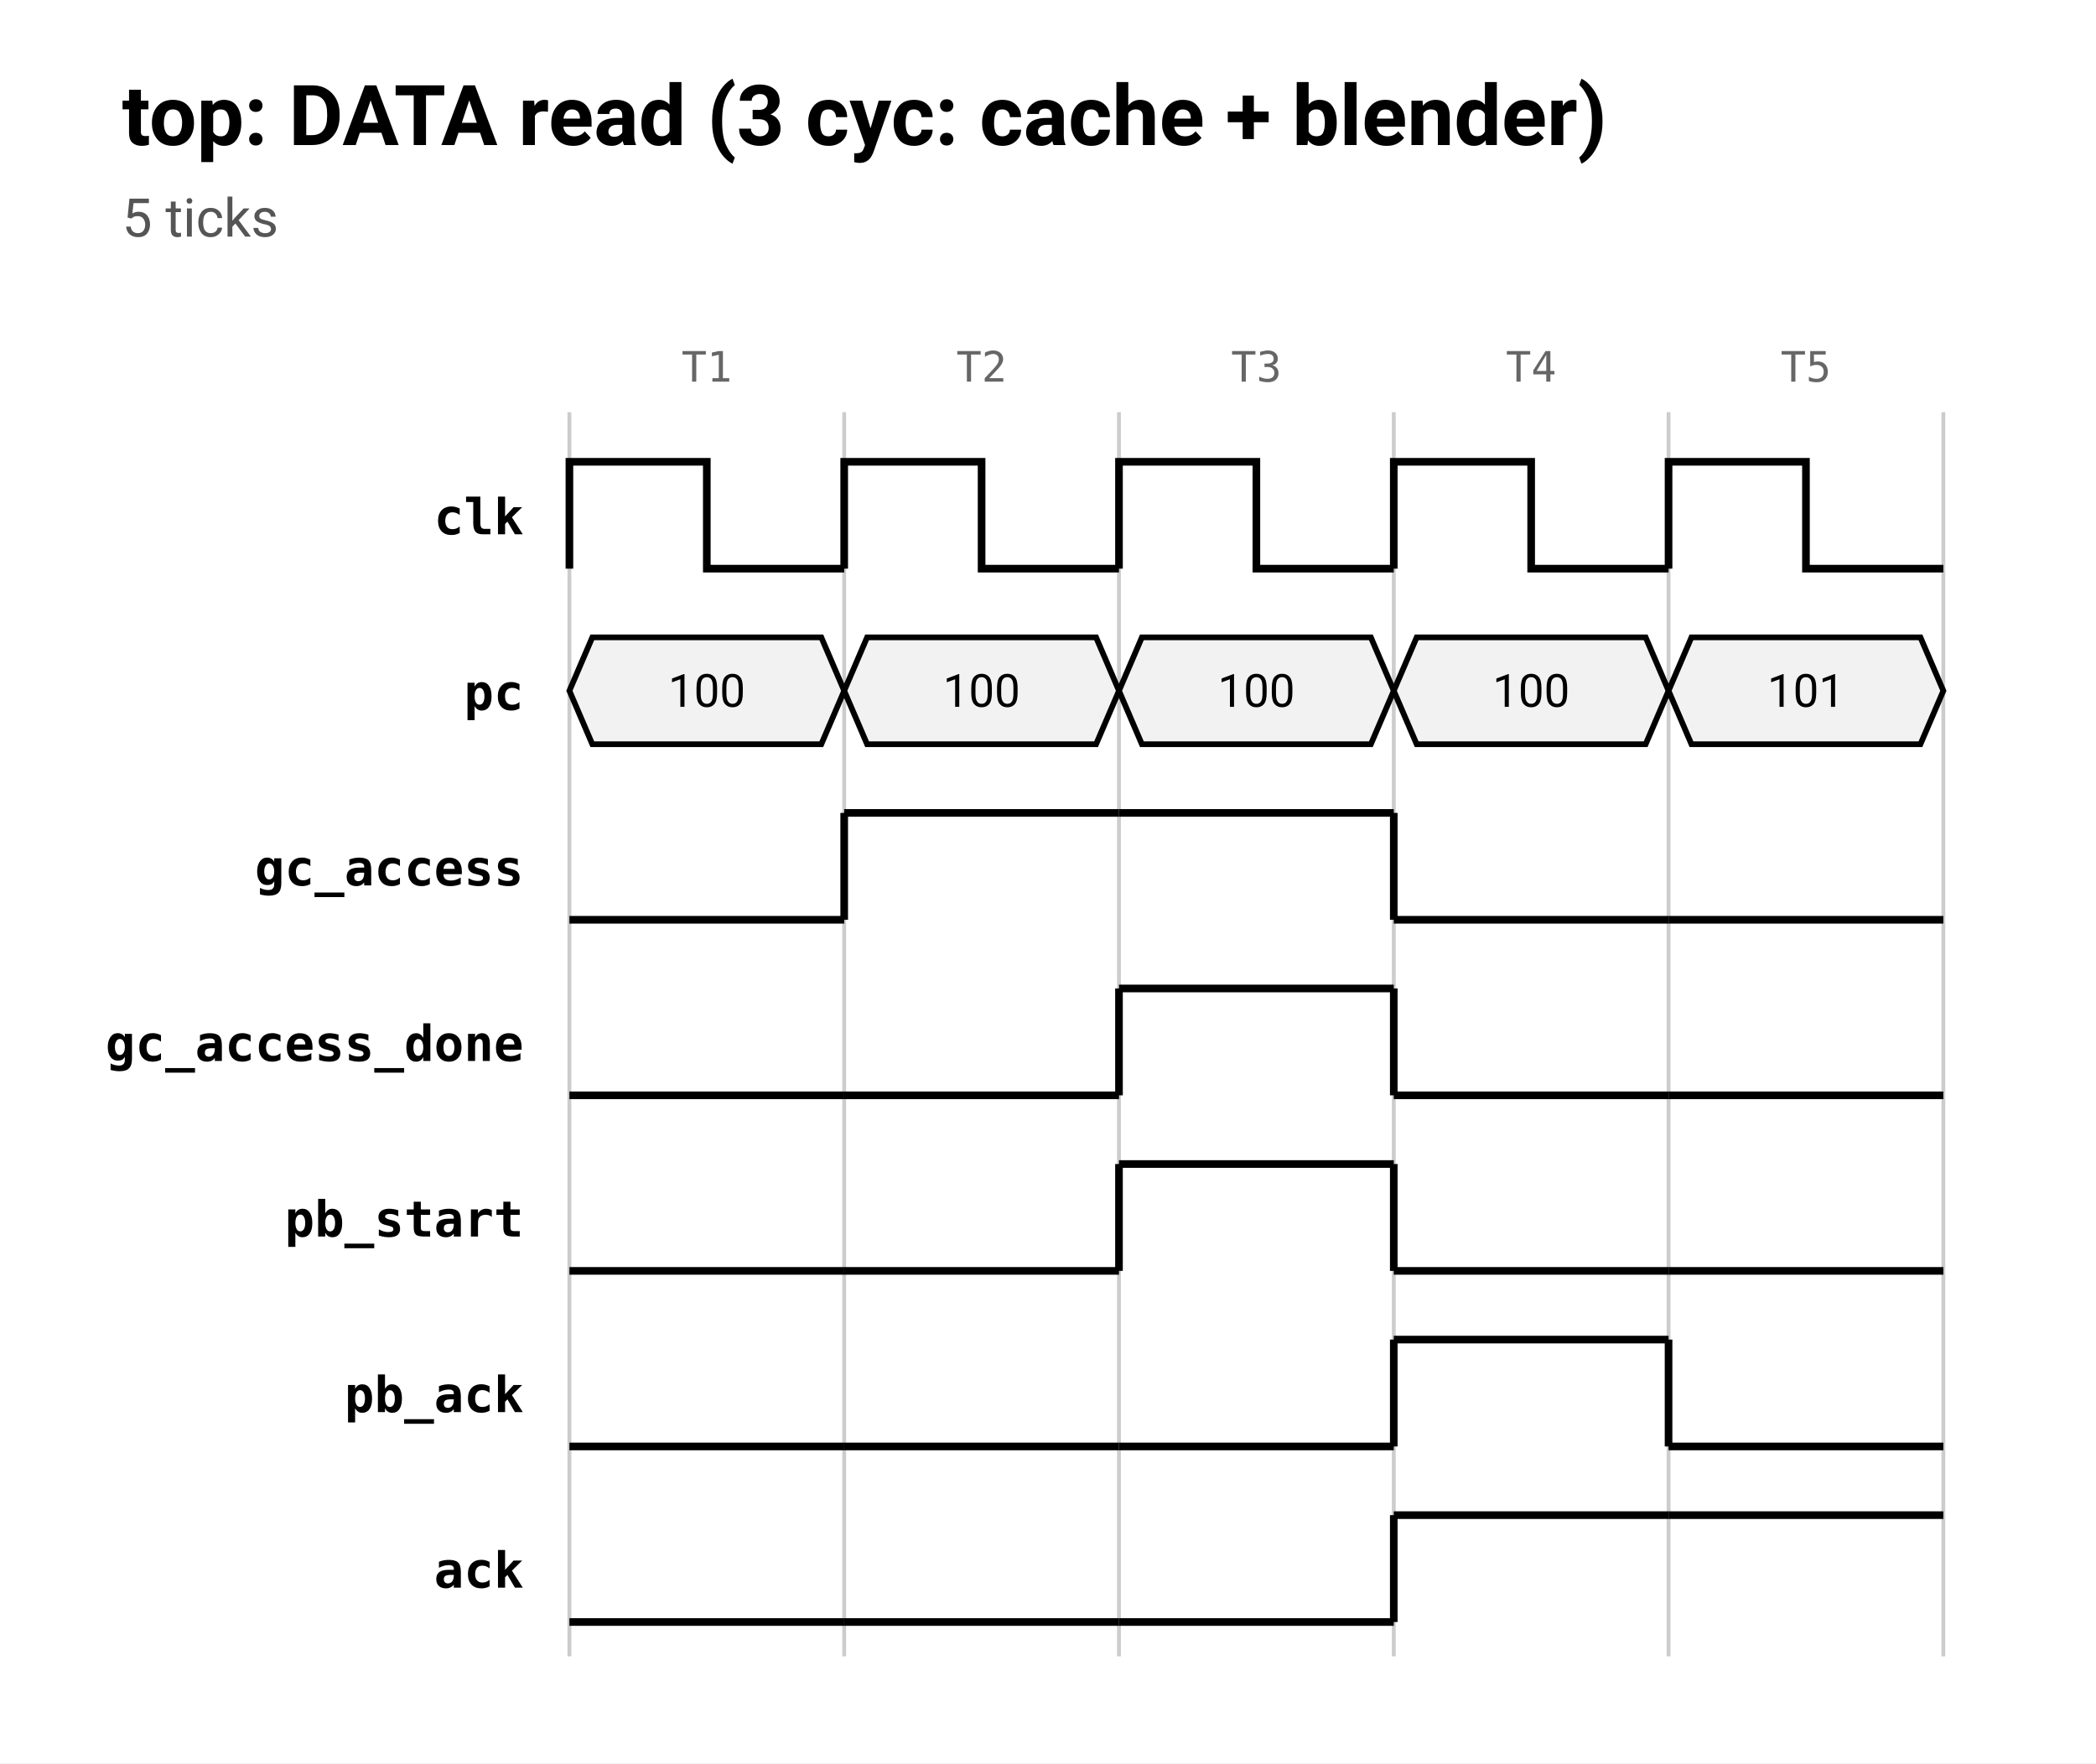
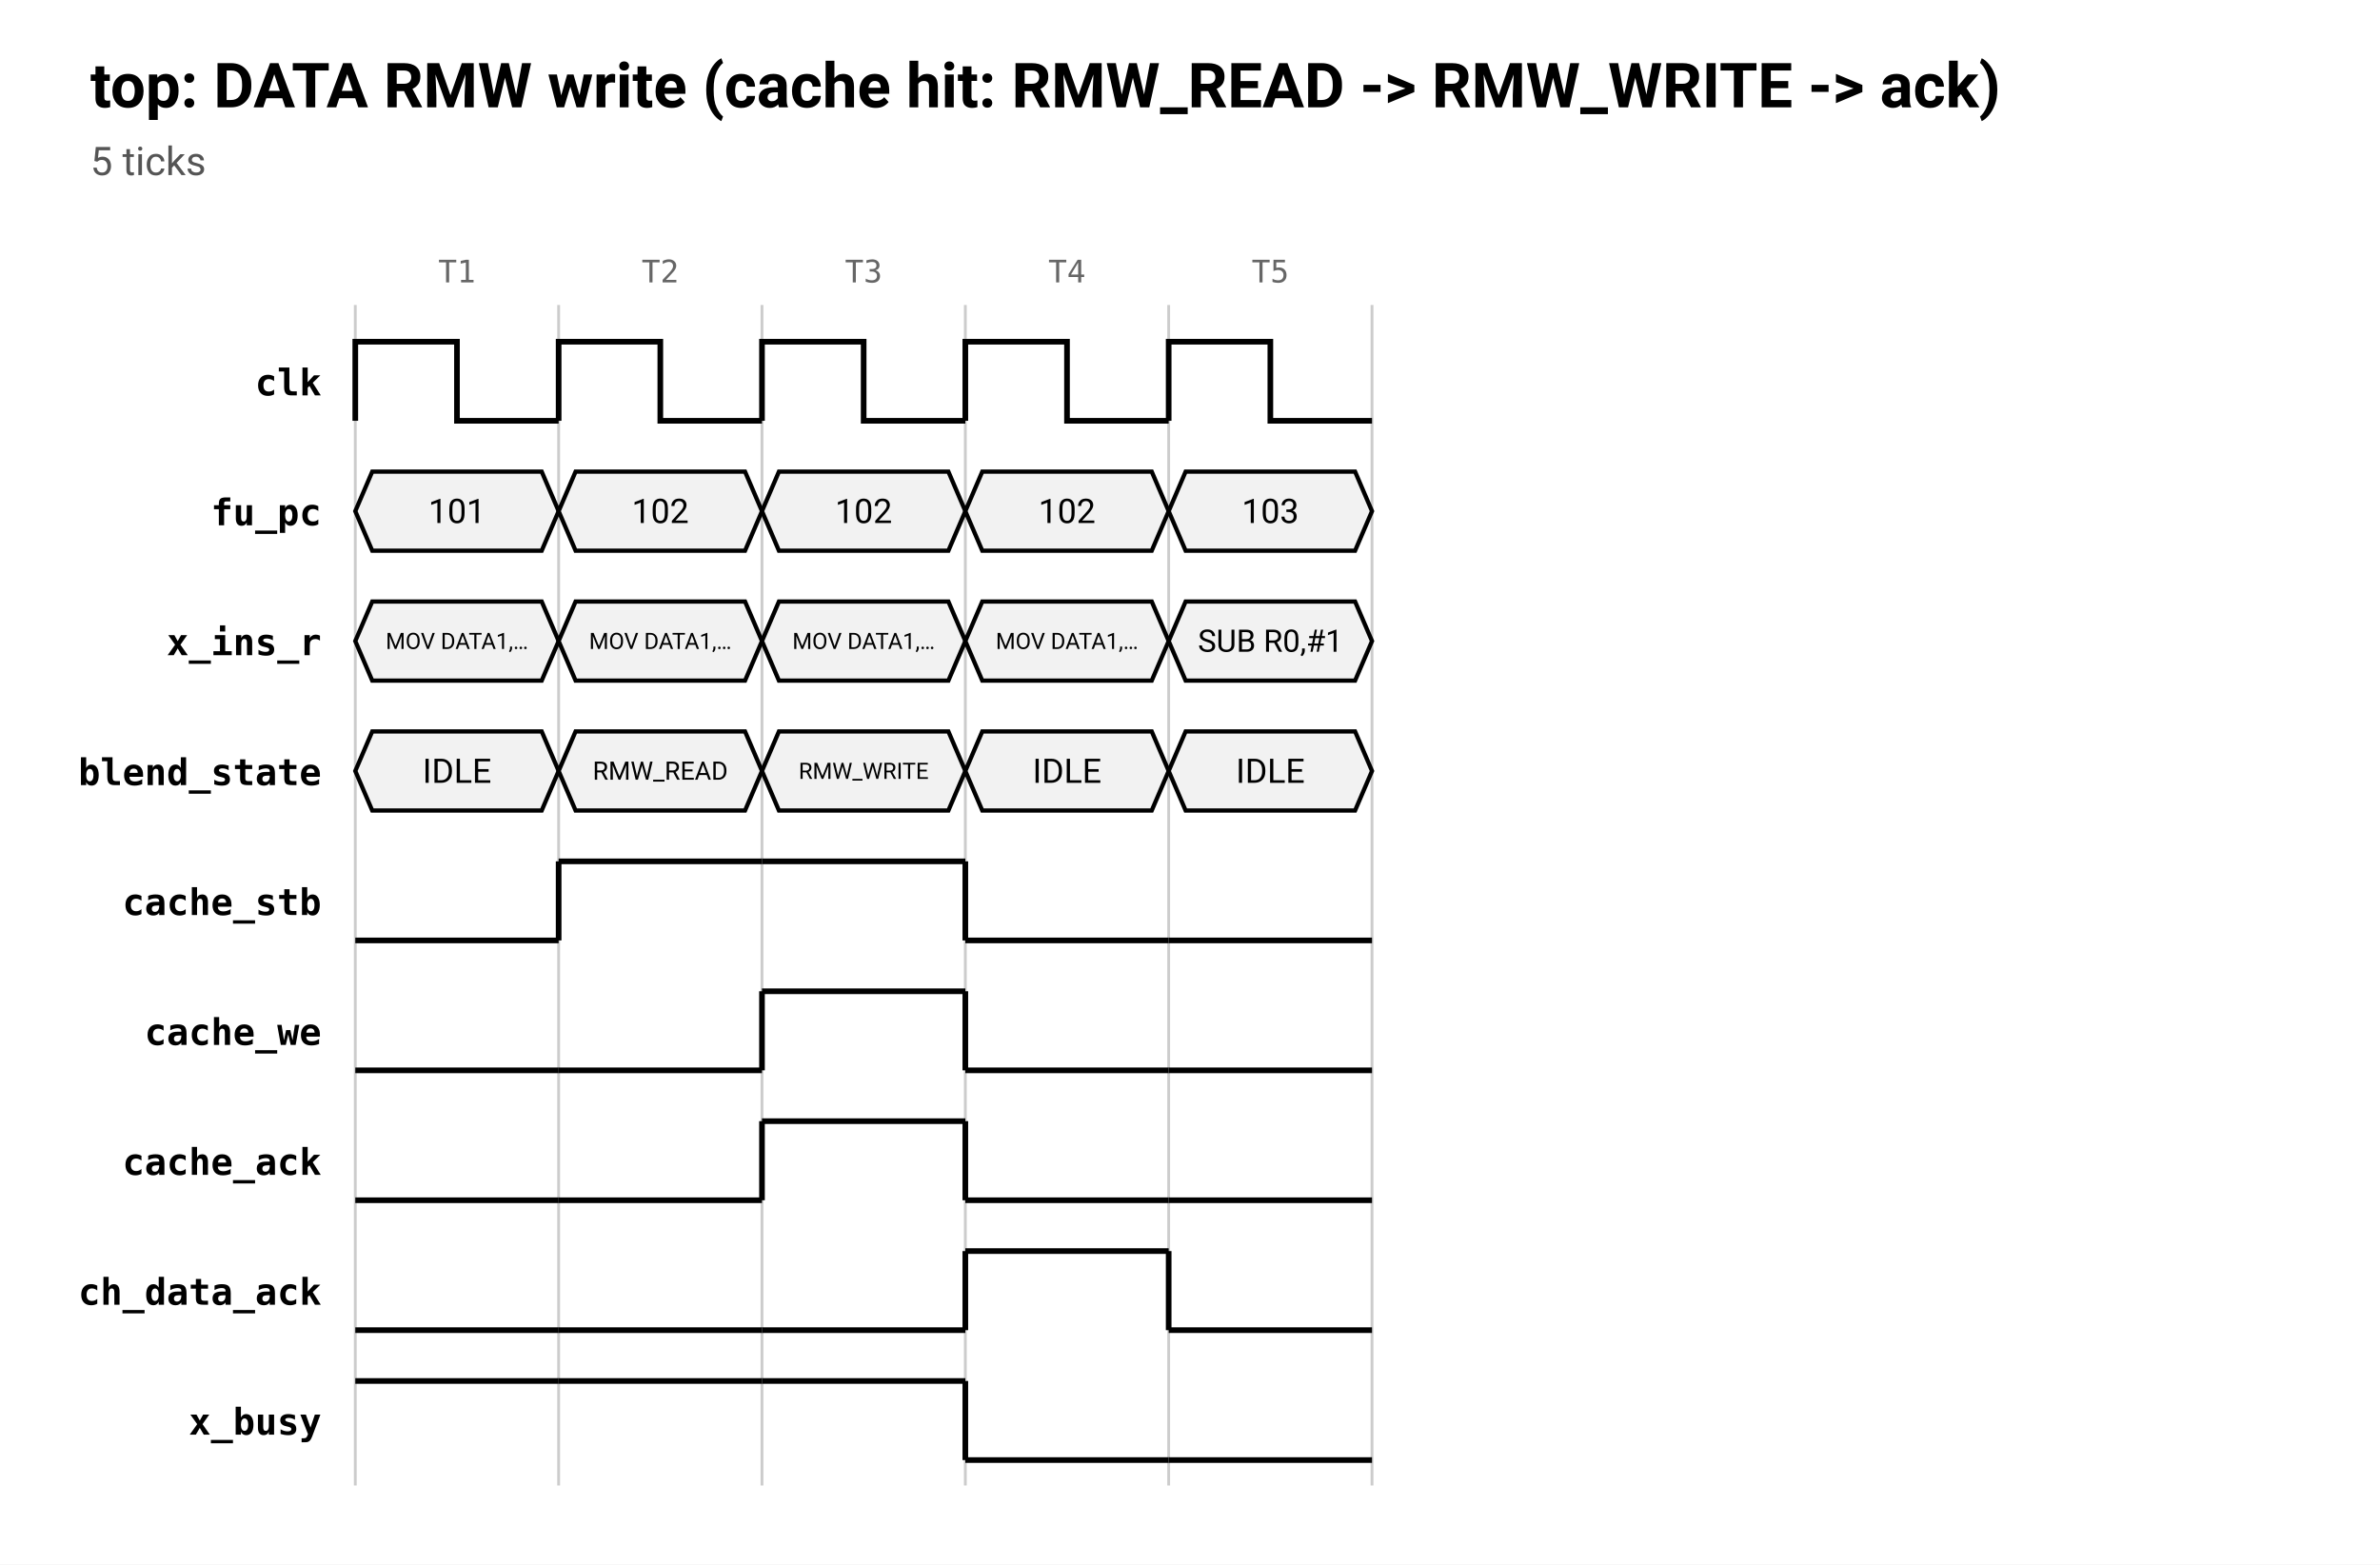
- <svg xmlns="http://www.w3.org/2000/svg" width="549.2" height="462" viewBox="0 0 549.2 462">
+ <svg xmlns="http://www.w3.org/2000/svg" width="842.7" height="554" viewBox="0 0 842.7 554">
  <defs>
    <pattern id="hatch" width="6" height="6" patternUnits="userSpaceOnUse" patternTransform="rotate(45)">
      <rect width="6" height="6" fill="#FFFFFF" />
      <line x1="0" y1="0" x2="0" y2="6" stroke="#B0B0B0" stroke-width="2" />
    </pattern>
    <pattern id="xpat" width="8" height="8" patternUnits="userSpaceOnUse">
      <rect width="8" height="8" fill="#FFFFFF" />
      <path d="M0 0L8 8M8 0L0 8" stroke="#C07070" stroke-width="1" />
    </pattern>
    <marker id="arr" viewBox="0 0 10 10" refX="9" refY="5" markerWidth="8" markerHeight="8" orient="auto">
      <path d="M0 0L10 5L0 10z" fill="#000000" />
    </marker>
  </defs>
  <style>text{font-family:-apple-system,BlinkMacSystemFont,"Segoe UI",Roboto,Helvetica,Arial,sans-serif}.m{font-family:ui-monospace,Menlo,Consolas,"DejaVu Sans Mono",monospace}</style>
-   <rect width="549.2" height="462" fill="#FFFFFF" />
-   <text x="32" y="38" font-size="22" font-weight="700" fill="#000000">top: DATA read (3 cyc: cache + blender)</text>
+   <rect width="842.7" height="554" fill="#FFFFFF" />
+   <text x="32" y="38" font-size="22" font-weight="700" fill="#000000">top: DATA RMW write (cache hit: RMW_READ -&gt; RMW_WRITE -&gt; ack)</text>
  <text x="32" y="62" font-size="14" fill="#555555">5 ticks</text>
-   <line x1="149.2" y1="108" x2="149.2" y2="434" stroke="#CCCCCC" stroke-width="1" />
-   <text x="185.2" y="100" font-size="11" text-anchor="middle" fill="#666666" class="m">T1</text>
-   <line x1="221.2" y1="108" x2="221.2" y2="434" stroke="#CCCCCC" stroke-width="1" />
-   <text x="257.2" y="100" font-size="11" text-anchor="middle" fill="#666666" class="m">T2</text>
-   <line x1="293.2" y1="108" x2="293.2" y2="434" stroke="#CCCCCC" stroke-width="1" />
-   <text x="329.2" y="100" font-size="11" text-anchor="middle" fill="#666666" class="m">T3</text>
-   <line x1="365.2" y1="108" x2="365.2" y2="434" stroke="#CCCCCC" stroke-width="1" />
-   <text x="401.2" y="100" font-size="11" text-anchor="middle" fill="#666666" class="m">T4</text>
-   <line x1="437.2" y1="108" x2="437.2" y2="434" stroke="#CCCCCC" stroke-width="1" />
-   <text x="473.2" y="100" font-size="11" text-anchor="middle" fill="#666666" class="m">T5</text>
-   <line x1="509.2" y1="108" x2="509.2" y2="434" stroke="#CCCCCC" stroke-width="1" />
-   <text x="137.2" y="140" font-size="13" text-anchor="end" fill="#000000" font-weight="700" class="m">clk</text>
-   <path d="M149.2 149 L149.2 121 L185.2 121 L185.2 149 L221.2 149 M221.2 149 L221.2 121 L257.2 121 L257.2 149 L293.2 149 M293.2 149 L293.2 121 L329.2 121 L329.2 149 L365.2 149 M365.2 149 L365.2 121 L401.2 121 L401.2 149 L437.2 149 M437.2 149 L437.2 121 L473.2 121 L473.2 149 L509.2 149" fill="none" stroke="#000000" stroke-width="2" />
-   <text x="137.2" y="186" font-size="13" text-anchor="end" fill="#000000" font-weight="700" class="m">pc</text>
-   <polygon points="155.2,167 215.2,167 221.2,181 215.2,195 155.2,195 149.2,181" fill="#F2F2F2" stroke="#000000" stroke-width="1.5" />
-   <text x="185.2" y="185.2" font-size="12" text-anchor="middle" fill="#000000">100</text>
-   <polygon points="227.2,167 287.2,167 293.2,181 287.2,195 227.2,195 221.2,181" fill="#F2F2F2" stroke="#000000" stroke-width="1.5" />
-   <text x="257.2" y="185.2" font-size="12" text-anchor="middle" fill="#000000">100</text>
-   <polygon points="299.2,167 359.2,167 365.2,181 359.2,195 299.2,195 293.2,181" fill="#F2F2F2" stroke="#000000" stroke-width="1.5" />
-   <text x="329.2" y="185.2" font-size="12" text-anchor="middle" fill="#000000">100</text>
-   <polygon points="371.2,167 431.2,167 437.2,181 431.2,195 371.2,195 365.2,181" fill="#F2F2F2" stroke="#000000" stroke-width="1.5" />
-   <text x="401.2" y="185.2" font-size="12" text-anchor="middle" fill="#000000">100</text>
-   <polygon points="443.2,167 503.2,167 509.2,181 503.2,195 443.2,195 437.2,181" fill="#F2F2F2" stroke="#000000" stroke-width="1.5" />
-   <text x="473.2" y="185.2" font-size="12" text-anchor="middle" fill="#000000">101</text>
-   <text x="137.2" y="232" font-size="13" text-anchor="end" fill="#000000" font-weight="700" class="m">gc_access</text>
-   <line x1="149.2" y1="241" x2="221.2" y2="241" stroke="#000000" stroke-width="2" />
-   <line x1="221.2" y1="213" x2="293.2" y2="213" stroke="#000000" stroke-width="2" />
-   <line x1="221.2" y1="213" x2="221.2" y2="241" stroke="#000000" stroke-width="2" />
-   <line x1="293.2" y1="213" x2="365.2" y2="213" stroke="#000000" stroke-width="2" />
-   <line x1="365.2" y1="241" x2="437.2" y2="241" stroke="#000000" stroke-width="2" />
-   <line x1="365.2" y1="213" x2="365.2" y2="241" stroke="#000000" stroke-width="2" />
-   <line x1="437.2" y1="241" x2="509.2" y2="241" stroke="#000000" stroke-width="2" />
-   <text x="137.2" y="278" font-size="13" text-anchor="end" fill="#000000" font-weight="700" class="m">gc_access_done</text>
-   <line x1="149.2" y1="287" x2="221.2" y2="287" stroke="#000000" stroke-width="2" />
-   <line x1="221.2" y1="287" x2="293.2" y2="287" stroke="#000000" stroke-width="2" />
-   <line x1="293.2" y1="259" x2="365.2" y2="259" stroke="#000000" stroke-width="2" />
-   <line x1="293.2" y1="259" x2="293.2" y2="287" stroke="#000000" stroke-width="2" />
-   <line x1="365.2" y1="287" x2="437.2" y2="287" stroke="#000000" stroke-width="2" />
-   <line x1="365.2" y1="259" x2="365.2" y2="287" stroke="#000000" stroke-width="2" />
-   <line x1="437.2" y1="287" x2="509.2" y2="287" stroke="#000000" stroke-width="2" />
-   <text x="137.2" y="324" font-size="13" text-anchor="end" fill="#000000" font-weight="700" class="m">pb_start</text>
-   <line x1="149.2" y1="333" x2="221.2" y2="333" stroke="#000000" stroke-width="2" />
-   <line x1="221.2" y1="333" x2="293.2" y2="333" stroke="#000000" stroke-width="2" />
-   <line x1="293.2" y1="305" x2="365.2" y2="305" stroke="#000000" stroke-width="2" />
-   <line x1="293.2" y1="305" x2="293.2" y2="333" stroke="#000000" stroke-width="2" />
-   <line x1="365.2" y1="333" x2="437.2" y2="333" stroke="#000000" stroke-width="2" />
-   <line x1="365.2" y1="305" x2="365.2" y2="333" stroke="#000000" stroke-width="2" />
-   <line x1="437.2" y1="333" x2="509.2" y2="333" stroke="#000000" stroke-width="2" />
-   <text x="137.2" y="370" font-size="13" text-anchor="end" fill="#000000" font-weight="700" class="m">pb_ack</text>
-   <line x1="149.2" y1="379" x2="221.2" y2="379" stroke="#000000" stroke-width="2" />
-   <line x1="221.2" y1="379" x2="293.2" y2="379" stroke="#000000" stroke-width="2" />
-   <line x1="293.2" y1="379" x2="365.2" y2="379" stroke="#000000" stroke-width="2" />
-   <line x1="365.2" y1="351" x2="437.2" y2="351" stroke="#000000" stroke-width="2" />
-   <line x1="365.2" y1="351" x2="365.2" y2="379" stroke="#000000" stroke-width="2" />
-   <line x1="437.2" y1="379" x2="509.2" y2="379" stroke="#000000" stroke-width="2" />
-   <line x1="437.2" y1="351" x2="437.2" y2="379" stroke="#000000" stroke-width="2" />
-   <text x="137.2" y="416" font-size="13" text-anchor="end" fill="#000000" font-weight="700" class="m">ack</text>
-   <line x1="149.2" y1="425" x2="221.2" y2="425" stroke="#000000" stroke-width="2" />
-   <line x1="221.2" y1="425" x2="293.2" y2="425" stroke="#000000" stroke-width="2" />
-   <line x1="293.2" y1="425" x2="365.2" y2="425" stroke="#000000" stroke-width="2" />
-   <line x1="365.2" y1="397" x2="437.2" y2="397" stroke="#000000" stroke-width="2" />
-   <line x1="365.2" y1="397" x2="365.2" y2="425" stroke="#000000" stroke-width="2" />
-   <line x1="437.2" y1="397" x2="509.2" y2="397" stroke="#000000" stroke-width="2" />
+   <line x1="125.8" y1="108" x2="125.8" y2="526" stroke="#CCCCCC" stroke-width="1" />
+   <text x="161.8" y="100" font-size="11" text-anchor="middle" fill="#666666" class="m">T1</text>
+   <line x1="197.8" y1="108" x2="197.8" y2="526" stroke="#CCCCCC" stroke-width="1" />
+   <text x="233.8" y="100" font-size="11" text-anchor="middle" fill="#666666" class="m">T2</text>
+   <line x1="269.8" y1="108" x2="269.8" y2="526" stroke="#CCCCCC" stroke-width="1" />
+   <text x="305.8" y="100" font-size="11" text-anchor="middle" fill="#666666" class="m">T3</text>
+   <line x1="341.8" y1="108" x2="341.8" y2="526" stroke="#CCCCCC" stroke-width="1" />
+   <text x="377.8" y="100" font-size="11" text-anchor="middle" fill="#666666" class="m">T4</text>
+   <line x1="413.8" y1="108" x2="413.8" y2="526" stroke="#CCCCCC" stroke-width="1" />
+   <text x="449.8" y="100" font-size="11" text-anchor="middle" fill="#666666" class="m">T5</text>
+   <line x1="485.8" y1="108" x2="485.8" y2="526" stroke="#CCCCCC" stroke-width="1" />
+   <text x="113.8" y="140" font-size="13" text-anchor="end" fill="#000000" font-weight="700" class="m">clk</text>
+   <path d="M125.8 149 L125.8 121 L161.8 121 L161.8 149 L197.8 149 M197.8 149 L197.8 121 L233.8 121 L233.8 149 L269.8 149 M269.8 149 L269.8 121 L305.8 121 L305.8 149 L341.8 149 M341.8 149 L341.8 121 L377.8 121 L377.8 149 L413.8 149 M413.8 149 L413.8 121 L449.8 121 L449.8 149 L485.8 149" fill="none" stroke="#000000" stroke-width="2" />
+   <text x="113.8" y="186" font-size="13" text-anchor="end" fill="#000000" font-weight="700" class="m">fu_pc</text>
+   <polygon points="131.8,167 191.8,167 197.8,181 191.8,195 131.8,195 125.8,181" fill="#F2F2F2" stroke="#000000" stroke-width="1.5" />
+   <text x="161.8" y="185.2" font-size="12" text-anchor="middle" fill="#000000">101</text>
+   <polygon points="203.8,167 263.8,167 269.8,181 263.8,195 203.8,195 197.8,181" fill="#F2F2F2" stroke="#000000" stroke-width="1.5" />
+   <text x="233.8" y="185.2" font-size="12" text-anchor="middle" fill="#000000">102</text>
+   <polygon points="275.8,167 335.8,167 341.8,181 335.8,195 275.8,195 269.8,181" fill="#F2F2F2" stroke="#000000" stroke-width="1.5" />
+   <text x="305.8" y="185.2" font-size="12" text-anchor="middle" fill="#000000">102</text>
+   <polygon points="347.8,167 407.8,167 413.8,181 407.8,195 347.8,195 341.8,181" fill="#F2F2F2" stroke="#000000" stroke-width="1.5" />
+   <text x="377.8" y="185.2" font-size="12" text-anchor="middle" fill="#000000">102</text>
+   <polygon points="419.8,167 479.8,167 485.8,181 479.8,195 419.8,195 413.8,181" fill="#F2F2F2" stroke="#000000" stroke-width="1.5" />
+   <text x="449.8" y="185.2" font-size="12" text-anchor="middle" fill="#000000">103</text>
+   <text x="113.8" y="232" font-size="13" text-anchor="end" fill="#000000" font-weight="700" class="m">x_ins_r</text>
+   <polygon points="131.8,213 191.8,213 197.8,227 191.8,241 131.8,241 125.8,227" fill="#F2F2F2" stroke="#000000" stroke-width="1.5" />
+   <text x="161.8" y="229.8" font-size="8" text-anchor="middle" fill="#000000">MOV DATA1,…</text>
+   <polygon points="203.8,213 263.8,213 269.8,227 263.8,241 203.8,241 197.8,227" fill="#F2F2F2" stroke="#000000" stroke-width="1.5" />
+   <text x="233.8" y="229.8" font-size="8" text-anchor="middle" fill="#000000">MOV DATA1,…</text>
+   <polygon points="275.8,213 335.8,213 341.8,227 335.8,241 275.8,241 269.8,227" fill="#F2F2F2" stroke="#000000" stroke-width="1.5" />
+   <text x="305.8" y="229.8" font-size="8" text-anchor="middle" fill="#000000">MOV DATA1,…</text>
+   <polygon points="347.8,213 407.8,213 413.8,227 407.8,241 347.8,241 341.8,227" fill="#F2F2F2" stroke="#000000" stroke-width="1.5" />
+   <text x="377.8" y="229.8" font-size="8" text-anchor="middle" fill="#000000">MOV DATA1,…</text>
+   <polygon points="419.8,213 479.8,213 485.8,227 479.8,241 419.8,241 413.8,227" fill="#F2F2F2" stroke="#000000" stroke-width="1.5" />
+   <text x="449.8" y="230.8" font-size="11" text-anchor="middle" fill="#000000">SUB R0,#1</text>
+   <text x="113.8" y="278" font-size="13" text-anchor="end" fill="#000000" font-weight="700" class="m">blend_state</text>
+   <polygon points="131.8,259 191.8,259 197.8,273 191.8,287 131.8,287 125.8,273" fill="#F2F2F2" stroke="#000000" stroke-width="1.5" />
+   <text x="161.8" y="277.2" font-size="12" text-anchor="middle" fill="#000000">IDLE</text>
+   <polygon points="203.8,259 263.8,259 269.8,273 263.8,287 203.8,287 197.8,273" fill="#F2F2F2" stroke="#000000" stroke-width="1.5" />
+   <text x="233.8" y="276.1" font-size="9" text-anchor="middle" fill="#000000">RMW_READ</text>
+   <polygon points="275.8,259 335.8,259 341.8,273 335.8,287 275.8,287 269.8,273" fill="#F2F2F2" stroke="#000000" stroke-width="1.5" />
+   <text x="305.8" y="275.8" font-size="8" text-anchor="middle" fill="#000000">RMW_WRITE</text>
+   <polygon points="347.8,259 407.8,259 413.8,273 407.8,287 347.8,287 341.8,273" fill="#F2F2F2" stroke="#000000" stroke-width="1.5" />
+   <text x="377.8" y="277.2" font-size="12" text-anchor="middle" fill="#000000">IDLE</text>
+   <polygon points="419.8,259 479.8,259 485.8,273 479.8,287 419.8,287 413.8,273" fill="#F2F2F2" stroke="#000000" stroke-width="1.5" />
+   <text x="449.8" y="277.2" font-size="12" text-anchor="middle" fill="#000000">IDLE</text>
+   <text x="113.8" y="324" font-size="13" text-anchor="end" fill="#000000" font-weight="700" class="m">cache_stb</text>
+   <line x1="125.8" y1="333" x2="197.8" y2="333" stroke="#000000" stroke-width="2" />
+   <line x1="197.8" y1="305" x2="269.8" y2="305" stroke="#000000" stroke-width="2" />
+   <line x1="197.8" y1="305" x2="197.8" y2="333" stroke="#000000" stroke-width="2" />
+   <line x1="269.8" y1="305" x2="341.8" y2="305" stroke="#000000" stroke-width="2" />
+   <line x1="341.8" y1="333" x2="413.8" y2="333" stroke="#000000" stroke-width="2" />
+   <line x1="341.8" y1="305" x2="341.8" y2="333" stroke="#000000" stroke-width="2" />
+   <line x1="413.8" y1="333" x2="485.8" y2="333" stroke="#000000" stroke-width="2" />
+   <text x="113.8" y="370" font-size="13" text-anchor="end" fill="#000000" font-weight="700" class="m">cache_we</text>
+   <line x1="125.8" y1="379" x2="197.8" y2="379" stroke="#000000" stroke-width="2" />
+   <line x1="197.8" y1="379" x2="269.8" y2="379" stroke="#000000" stroke-width="2" />
+   <line x1="269.8" y1="351" x2="341.8" y2="351" stroke="#000000" stroke-width="2" />
+   <line x1="269.8" y1="351" x2="269.8" y2="379" stroke="#000000" stroke-width="2" />
+   <line x1="341.8" y1="379" x2="413.8" y2="379" stroke="#000000" stroke-width="2" />
+   <line x1="341.8" y1="351" x2="341.8" y2="379" stroke="#000000" stroke-width="2" />
+   <line x1="413.8" y1="379" x2="485.8" y2="379" stroke="#000000" stroke-width="2" />
+   <text x="113.8" y="416" font-size="13" text-anchor="end" fill="#000000" font-weight="700" class="m">cache_ack</text>
+   <line x1="125.8" y1="425" x2="197.8" y2="425" stroke="#000000" stroke-width="2" />
+   <line x1="197.8" y1="425" x2="269.8" y2="425" stroke="#000000" stroke-width="2" />
+   <line x1="269.8" y1="397" x2="341.8" y2="397" stroke="#000000" stroke-width="2" />
+   <line x1="269.8" y1="397" x2="269.8" y2="425" stroke="#000000" stroke-width="2" />
+   <line x1="341.8" y1="425" x2="413.8" y2="425" stroke="#000000" stroke-width="2" />
+   <line x1="341.8" y1="397" x2="341.8" y2="425" stroke="#000000" stroke-width="2" />
+   <line x1="413.8" y1="425" x2="485.8" y2="425" stroke="#000000" stroke-width="2" />
+   <text x="113.8" y="462" font-size="13" text-anchor="end" fill="#000000" font-weight="700" class="m">ch_data_ack</text>
+   <line x1="125.8" y1="471" x2="197.8" y2="471" stroke="#000000" stroke-width="2" />
+   <line x1="197.8" y1="471" x2="269.8" y2="471" stroke="#000000" stroke-width="2" />
+   <line x1="269.8" y1="471" x2="341.8" y2="471" stroke="#000000" stroke-width="2" />
+   <line x1="341.8" y1="443" x2="413.8" y2="443" stroke="#000000" stroke-width="2" />
+   <line x1="341.8" y1="443" x2="341.8" y2="471" stroke="#000000" stroke-width="2" />
+   <line x1="413.8" y1="471" x2="485.8" y2="471" stroke="#000000" stroke-width="2" />
+   <line x1="413.8" y1="443" x2="413.8" y2="471" stroke="#000000" stroke-width="2" />
+   <text x="113.8" y="508" font-size="13" text-anchor="end" fill="#000000" font-weight="700" class="m">x_busy</text>
+   <line x1="125.8" y1="489" x2="197.8" y2="489" stroke="#000000" stroke-width="2" />
+   <line x1="197.8" y1="489" x2="269.8" y2="489" stroke="#000000" stroke-width="2" />
+   <line x1="269.8" y1="489" x2="341.8" y2="489" stroke="#000000" stroke-width="2" />
+   <line x1="341.8" y1="517" x2="413.8" y2="517" stroke="#000000" stroke-width="2" />
+   <line x1="341.8" y1="489" x2="341.8" y2="517" stroke="#000000" stroke-width="2" />
+   <line x1="413.8" y1="517" x2="485.8" y2="517" stroke="#000000" stroke-width="2" />
</svg>
